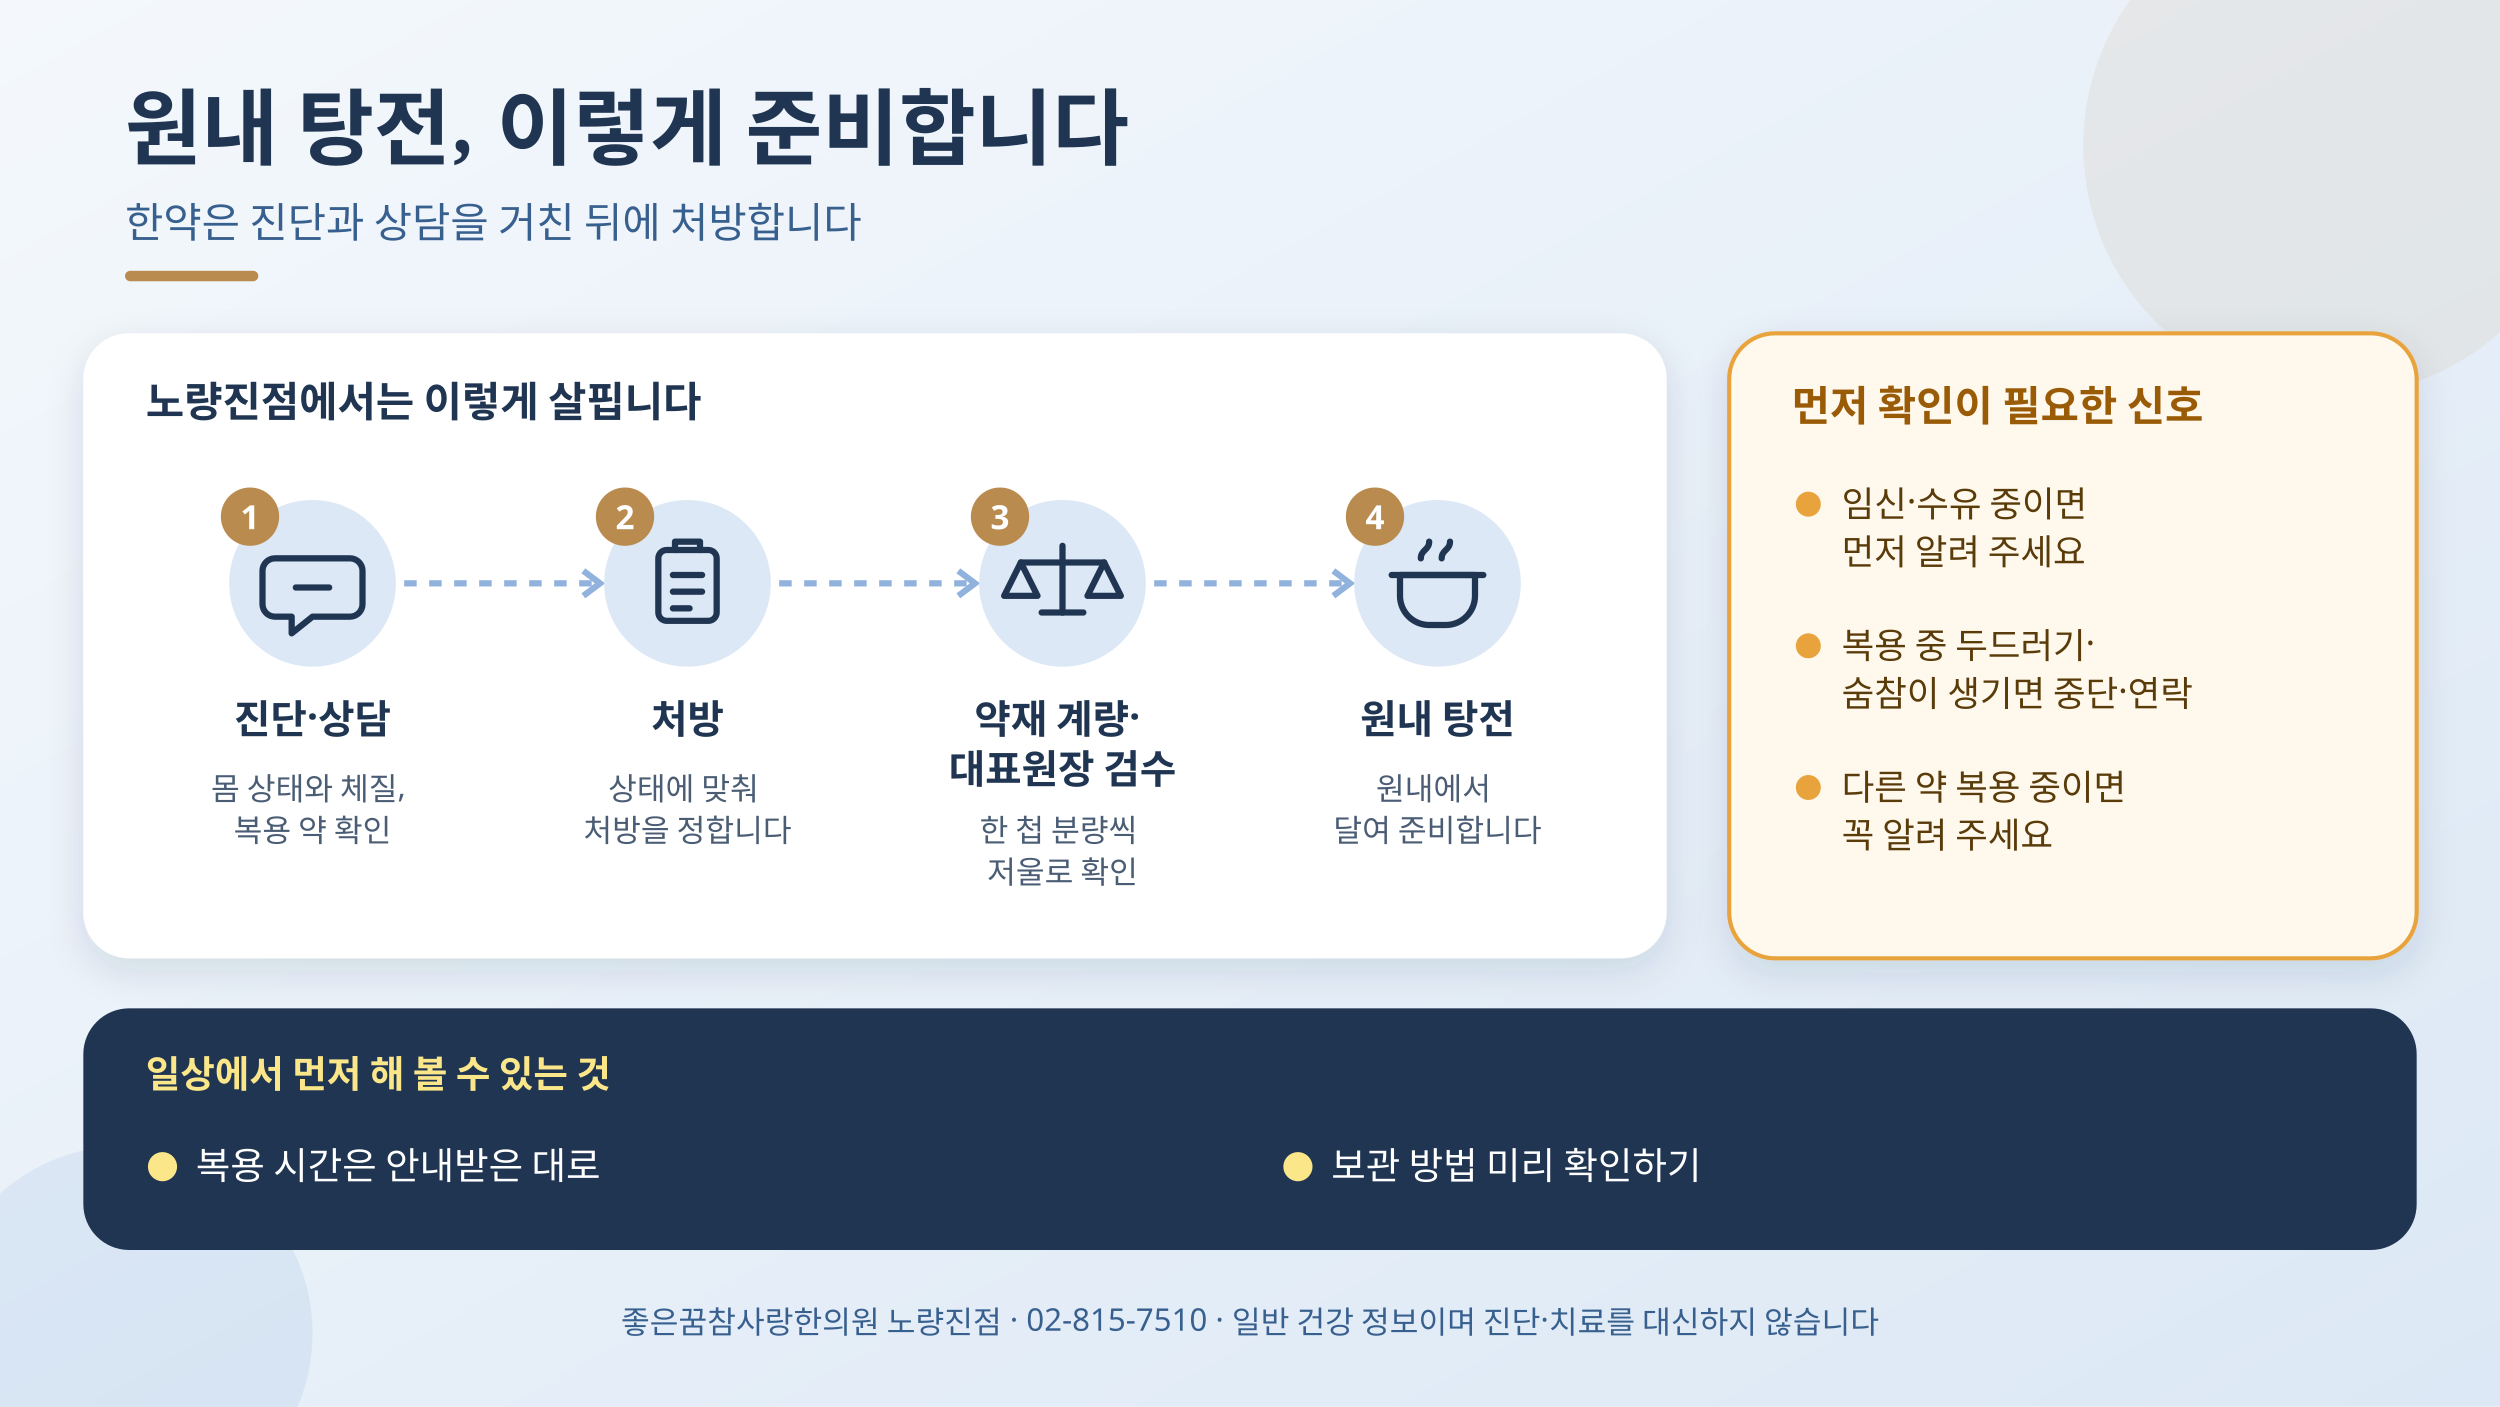
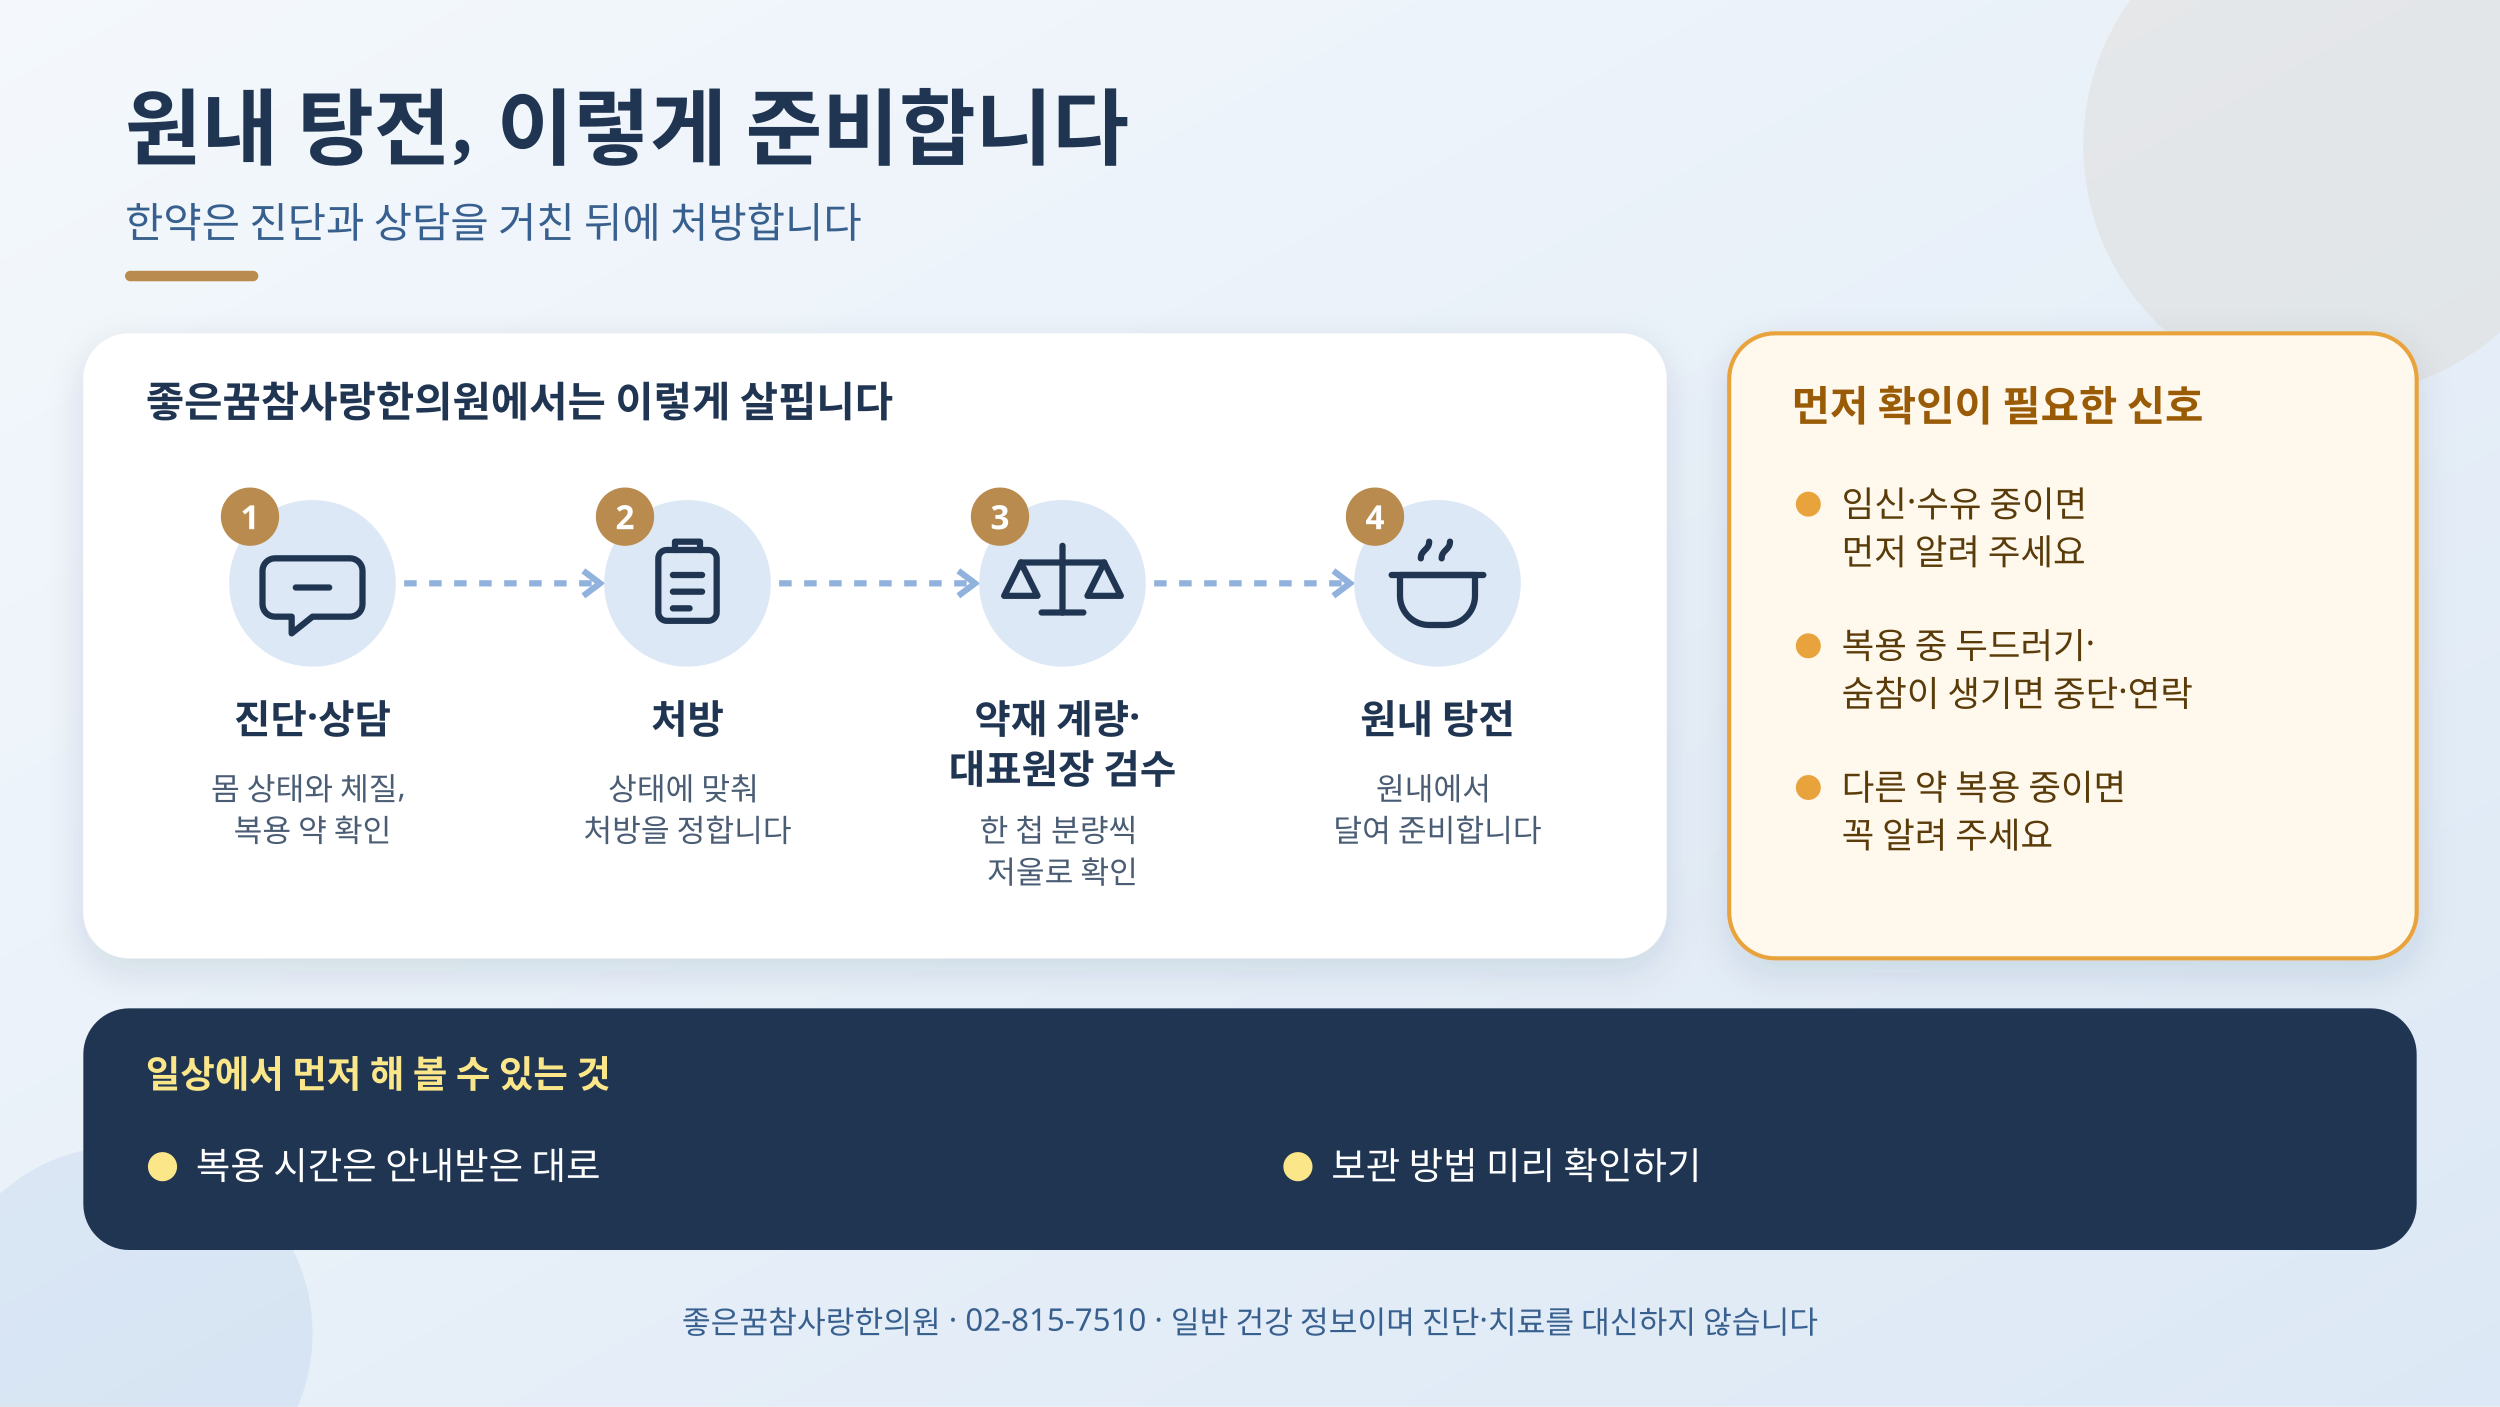
<svg xmlns="http://www.w3.org/2000/svg" viewBox="0 0 1200 675" width="1200" height="675">
  <defs>
    <linearGradient id="bg" x1="0" y1="0" x2="1" y2="1">
      <stop offset="0" stop-color="#F4F8FC" />
      <stop offset="1" stop-color="#DCE8F5" />
    </linearGradient>
    <filter id="sh" x="-10%" y="-10%" width="120%" height="130%">
      <feDropShadow dx="0" dy="6" stdDeviation="9" flood-color="#1F3552" flood-opacity="0.12" />
    </filter>
  </defs>
  <rect width="1200" height="675" fill="url(#bg)" />
  <circle cx="1120" cy="70" r="120" fill="#B98B4E" opacity="0.10" />
  <circle cx="60" cy="640" r="90" fill="#90B2DD" opacity="0.18" />
  <text x="60" y="76" font-family="'Nanum Myeongjo','Noto Serif KR','Malgun Gothic',serif" font-size="40" font-weight="800" fill="#1F3552">원내 탕전, 이렇게 준비합니다</text>
  <text x="60" y="114" font-family="'Noto Sans KR','Malgun Gothic','Apple SD Gothic Neo',sans-serif" font-size="20" fill="#38608F">한약은 진단과 상담을 거친 뒤에 처방합니다</text>
  <rect x="60" y="130" width="64" height="5" rx="2.5" fill="#B98B4E" />
  <rect x="40" y="160" width="760" height="300" rx="22" fill="#fff" filter="url(#sh)" />
-   <text x="70" y="200" font-family="'Noto Sans KR','Malgun Gothic','Apple SD Gothic Neo',sans-serif" font-size="20" font-weight="700" fill="#1F3552">노량진점에서는 이렇게 살핍니다</text>
+   <text x="70" y="200" font-family="'Noto Sans KR','Malgun Gothic','Apple SD Gothic Neo',sans-serif" font-size="20" font-weight="700" fill="#1F3552">좋은꿈참사랑한의원에서는 이렇게 살핍니다</text>
  <path d="M194.0 280 H286.0" stroke="#90B2DD" stroke-width="3" stroke-dasharray="6 6" />
  <path d="M280.0 274 l8 6 l-8 6" fill="none" stroke="#90B2DD" stroke-width="3" />
  <circle cx="150.0" cy="280" r="40" fill="#DCE8F5" />
  <g transform="translate(150.0 280)" fill="none" stroke="#1F3552" stroke-width="3" stroke-linecap="round" stroke-linejoin="round">
    <path d="M-18 -12 h36 a6 6 0 0 1 6 6 v16 a6 6 0 0 1 -6 6 h-18 l-10 8 v-8 h-8 a6 6 0 0 1 -6 -6 v-16 a6 6 0 0 1 6 -6z" />
    <path d="M-8 2 h16" />
  </g>
  <circle cx="120.0" cy="248" r="14" fill="#B98B4E" />
  <text x="120.0" y="254" font-family="'Noto Sans KR','Malgun Gothic','Apple SD Gothic Neo',sans-serif" font-size="16" font-weight="700" fill="#fff" text-anchor="middle">1</text>
  <text x="150.0" y="352" font-family="'Noto Sans KR','Malgun Gothic','Apple SD Gothic Neo',sans-serif" font-size="19" font-weight="700" fill="#1F3552" text-anchor="middle">
    <tspan x="150.0" dy="0">진단·상담</tspan>
  </text>
  <text x="150.0" y="384" font-family="'Noto Sans KR','Malgun Gothic','Apple SD Gothic Neo',sans-serif" font-size="15" fill="#4A5D75" text-anchor="middle">
    <tspan x="150.0" dy="0">몸 상태와 체질,</tspan>
    <tspan x="150.0" dy="20">복용 약 확인</tspan>
  </text>
  <path d="M374.0 280 H466.0" stroke="#90B2DD" stroke-width="3" stroke-dasharray="6 6" />
  <path d="M460.0 274 l8 6 l-8 6" fill="none" stroke="#90B2DD" stroke-width="3" />
  <circle cx="330.0" cy="280" r="40" fill="#DCE8F5" />
  <g transform="translate(330.0 280)" fill="none" stroke="#1F3552" stroke-width="3" stroke-linecap="round" stroke-linejoin="round">
    <rect x="-14" y="-16" width="28" height="34" rx="4" />
    <path d="M-6 -16 v-4 h12 v4 M-7 -4 h14 M-7 4 h14 M-7 12 h8" />
  </g>
  <circle cx="300.0" cy="248" r="14" fill="#B98B4E" />
  <text x="300.0" y="254" font-family="'Noto Sans KR','Malgun Gothic','Apple SD Gothic Neo',sans-serif" font-size="16" font-weight="700" fill="#fff" text-anchor="middle">2</text>
  <text x="330.0" y="352" font-family="'Noto Sans KR','Malgun Gothic','Apple SD Gothic Neo',sans-serif" font-size="19" font-weight="700" fill="#1F3552" text-anchor="middle">
    <tspan x="330.0" dy="0">처방</tspan>
  </text>
  <text x="330.0" y="384" font-family="'Noto Sans KR','Malgun Gothic','Apple SD Gothic Neo',sans-serif" font-size="15" fill="#4A5D75" text-anchor="middle">
    <tspan x="330.0" dy="0">상태에 맞춰</tspan>
    <tspan x="330.0" dy="20">처방을 정합니다</tspan>
  </text>
  <path d="M554.0 280 H646.0" stroke="#90B2DD" stroke-width="3" stroke-dasharray="6 6" />
  <path d="M640.0 274 l8 6 l-8 6" fill="none" stroke="#90B2DD" stroke-width="3" />
  <circle cx="510.0" cy="280" r="40" fill="#DCE8F5" />
  <g transform="translate(510.0 280)" fill="none" stroke="#1F3552" stroke-width="3" stroke-linecap="round" stroke-linejoin="round">
    <path d="M0 -18 v32" />
    <path d="M-20 -10 h40" />
    <path d="M-20 -10 l-8 16 h16 z" />
    <path d="M20 -10 l-8 16 h16 z" />
    <path d="M-10 14 h20" />
  </g>
  <circle cx="480.0" cy="248" r="14" fill="#B98B4E" />
  <text x="480.0" y="254" font-family="'Noto Sans KR','Malgun Gothic','Apple SD Gothic Neo',sans-serif" font-size="16" font-weight="700" fill="#fff" text-anchor="middle">3</text>
  <text x="510.0" y="352" font-family="'Noto Sans KR','Malgun Gothic','Apple SD Gothic Neo',sans-serif" font-size="19" font-weight="700" fill="#1F3552" text-anchor="middle">
    <tspan x="510.0" dy="0">약재 계량·</tspan>
    <tspan x="510.0" dy="24">대표원장 검수</tspan>
  </text>
  <text x="510.0" y="404" font-family="'Noto Sans KR','Malgun Gothic','Apple SD Gothic Neo',sans-serif" font-size="15" fill="#4A5D75" text-anchor="middle">
    <tspan x="510.0" dy="0">한 첩 분량씩</tspan>
    <tspan x="510.0" dy="20">저울로 확인</tspan>
  </text>
  <circle cx="690.0" cy="280" r="40" fill="#DCE8F5" />
  <g transform="translate(690.0 280)" fill="none" stroke="#1F3552" stroke-width="3" stroke-linecap="round" stroke-linejoin="round">
    <path d="M-18 -4 h36 v10 a14 14 0 0 1 -14 14 h-8 a14 14 0 0 1 -14 -14z" />
    <path d="M-8 -12 c0 -4 4 -4 4 -8 M2 -12 c0 -4 4 -4 4 -8" />
    <path d="M-22 -4 h44" />
  </g>
  <circle cx="660.0" cy="248" r="14" fill="#B98B4E" />
  <text x="660.0" y="254" font-family="'Noto Sans KR','Malgun Gothic','Apple SD Gothic Neo',sans-serif" font-size="16" font-weight="700" fill="#fff" text-anchor="middle">4</text>
  <text x="690.0" y="352" font-family="'Noto Sans KR','Malgun Gothic','Apple SD Gothic Neo',sans-serif" font-size="19" font-weight="700" fill="#1F3552" text-anchor="middle">
    <tspan x="690.0" dy="0">원내 탕전</tspan>
  </text>
  <text x="690.0" y="384" font-family="'Noto Sans KR','Malgun Gothic','Apple SD Gothic Neo',sans-serif" font-size="15" fill="#4A5D75" text-anchor="middle">
    <tspan x="690.0" dy="0">원내에서</tspan>
    <tspan x="690.0" dy="20">달여 준비합니다</tspan>
  </text>
  <rect x="830" y="160" width="330" height="300" rx="22" fill="#FFF8EC" stroke="#E8A33D" stroke-width="2" filter="url(#sh)" />
  <text x="860" y="202" font-family="'Noto Sans KR','Malgun Gothic','Apple SD Gothic Neo',sans-serif" font-size="20" font-weight="700" fill="#9A5B07">먼저 확인이 필요한 신호</text>
  <circle cx="868" cy="242" r="6" fill="#E8A33D" />
  <text x="884" y="248" font-family="'Noto Sans KR','Malgun Gothic','Apple SD Gothic Neo',sans-serif" font-size="17" fill="#5A3B0A">
    <tspan x="884" dy="0">임신·수유 중이면</tspan>
    <tspan x="884" dy="23">먼저 알려 주세요</tspan>
  </text>
  <circle cx="868" cy="310" r="6" fill="#E8A33D" />
  <text x="884" y="316" font-family="'Noto Sans KR','Malgun Gothic','Apple SD Gothic Neo',sans-serif" font-size="17" fill="#5A3B0A">
    <tspan x="884" dy="0">복용 중 두드러기·</tspan>
    <tspan x="884" dy="23">숨참이 생기면 중단·연락</tspan>
  </text>
  <circle cx="868" cy="378" r="6" fill="#E8A33D" />
  <text x="884" y="384" font-family="'Noto Sans KR','Malgun Gothic','Apple SD Gothic Neo',sans-serif" font-size="17" fill="#5A3B0A">
    <tspan x="884" dy="0">다른 약 복용 중이면</tspan>
    <tspan x="884" dy="23">꼭 알려 주세요</tspan>
  </text>
  <rect x="40" y="484" width="1120" height="116" rx="22" fill="#1F3552" />
  <text x="70" y="522" font-family="'Noto Sans KR','Malgun Gothic','Apple SD Gothic Neo',sans-serif" font-size="18" font-weight="700" fill="#FBE78A">일상에서 먼저 해 볼 수 있는 것</text>
  <circle cx="78" cy="560" r="7" fill="#FBE78A" />
  <text x="94" y="566" font-family="'Noto Sans KR','Malgun Gothic','Apple SD Gothic Neo',sans-serif" font-size="18" fill="#fff">복용 시간은 안내받은 대로</text>
  <circle cx="623" cy="560" r="7" fill="#FBE78A" />
  <text x="639" y="566" font-family="'Noto Sans KR','Malgun Gothic','Apple SD Gothic Neo',sans-serif" font-size="18" fill="#fff">보관 방법 미리 확인하기</text>
-   <text x="600" y="640" font-family="'Noto Sans KR','Malgun Gothic','Apple SD Gothic Neo',sans-serif" font-size="15" fill="#38608F" text-anchor="middle">좋은꿈참사랑한의원 노량진점 · 02-815-7510 · 일반 건강 정보이며 진단·치료를 대신하지 않습니다</text>
+   <text x="600" y="640" font-family="'Noto Sans KR','Malgun Gothic','Apple SD Gothic Neo',sans-serif" font-size="15" fill="#38608F" text-anchor="middle">좋은꿈참사랑한의원 · 02-815-7510 · 일반 건강 정보이며 진단·치료를 대신하지 않습니다</text>
</svg>
